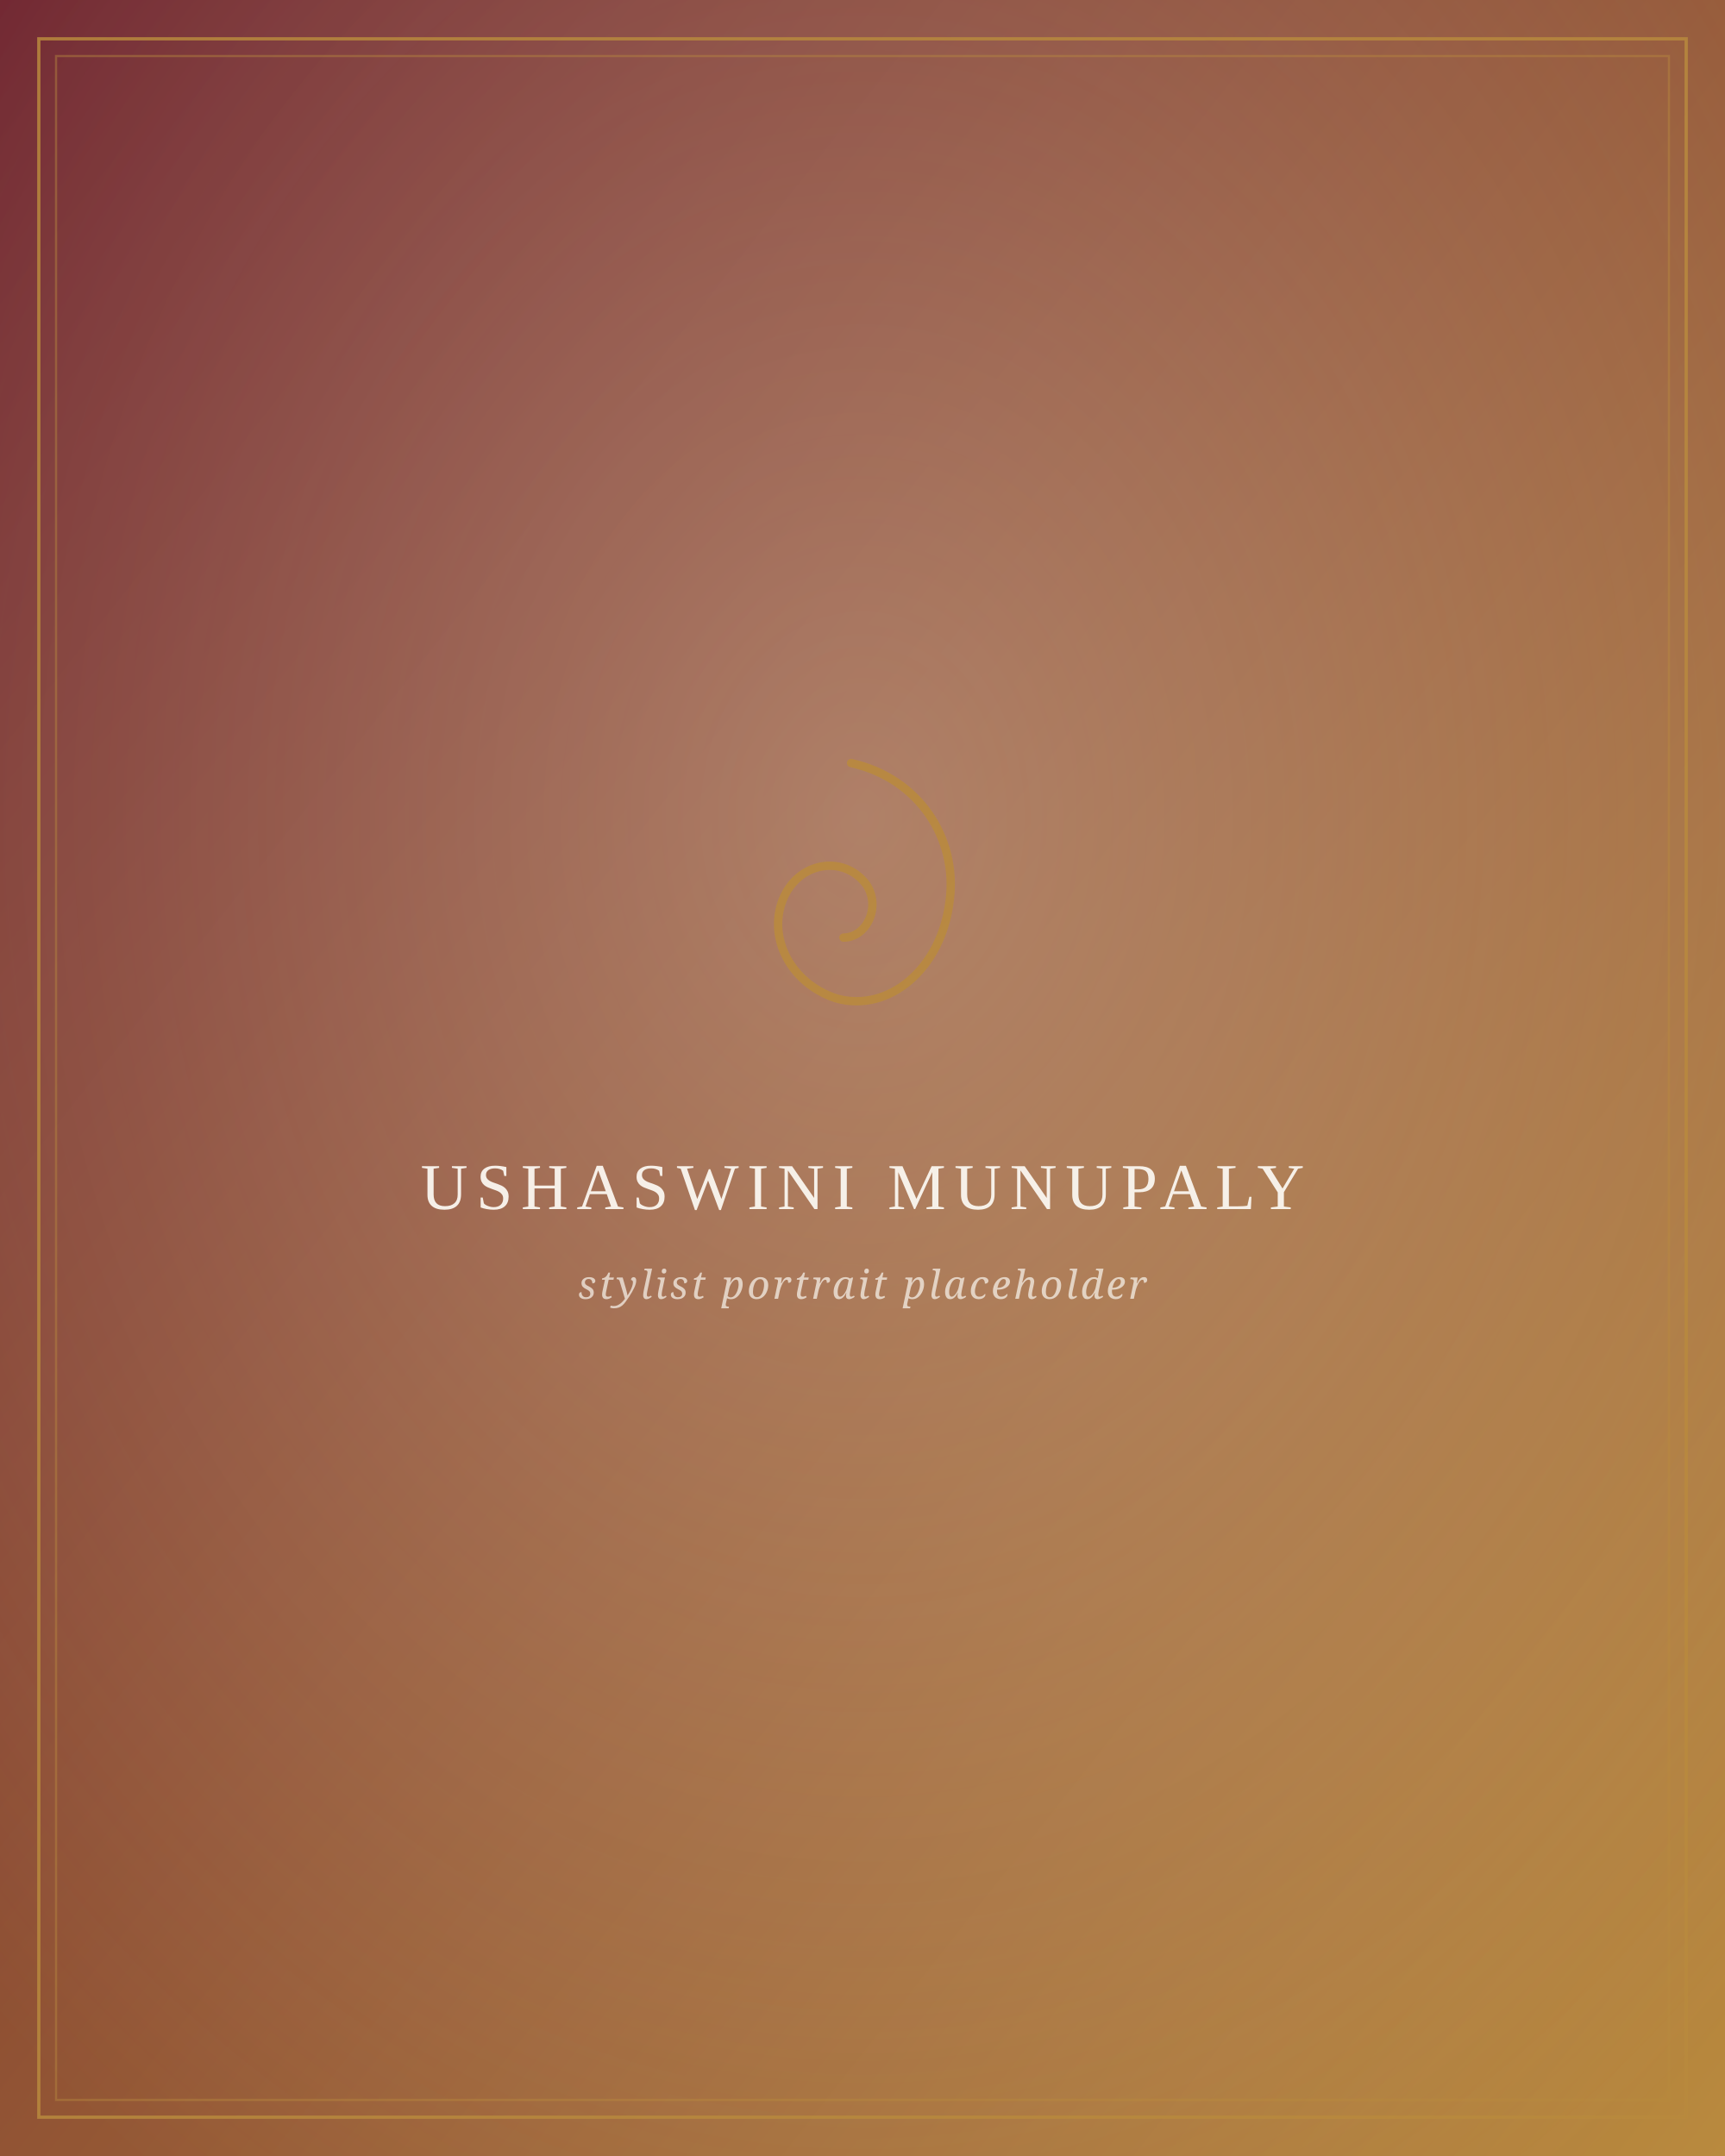
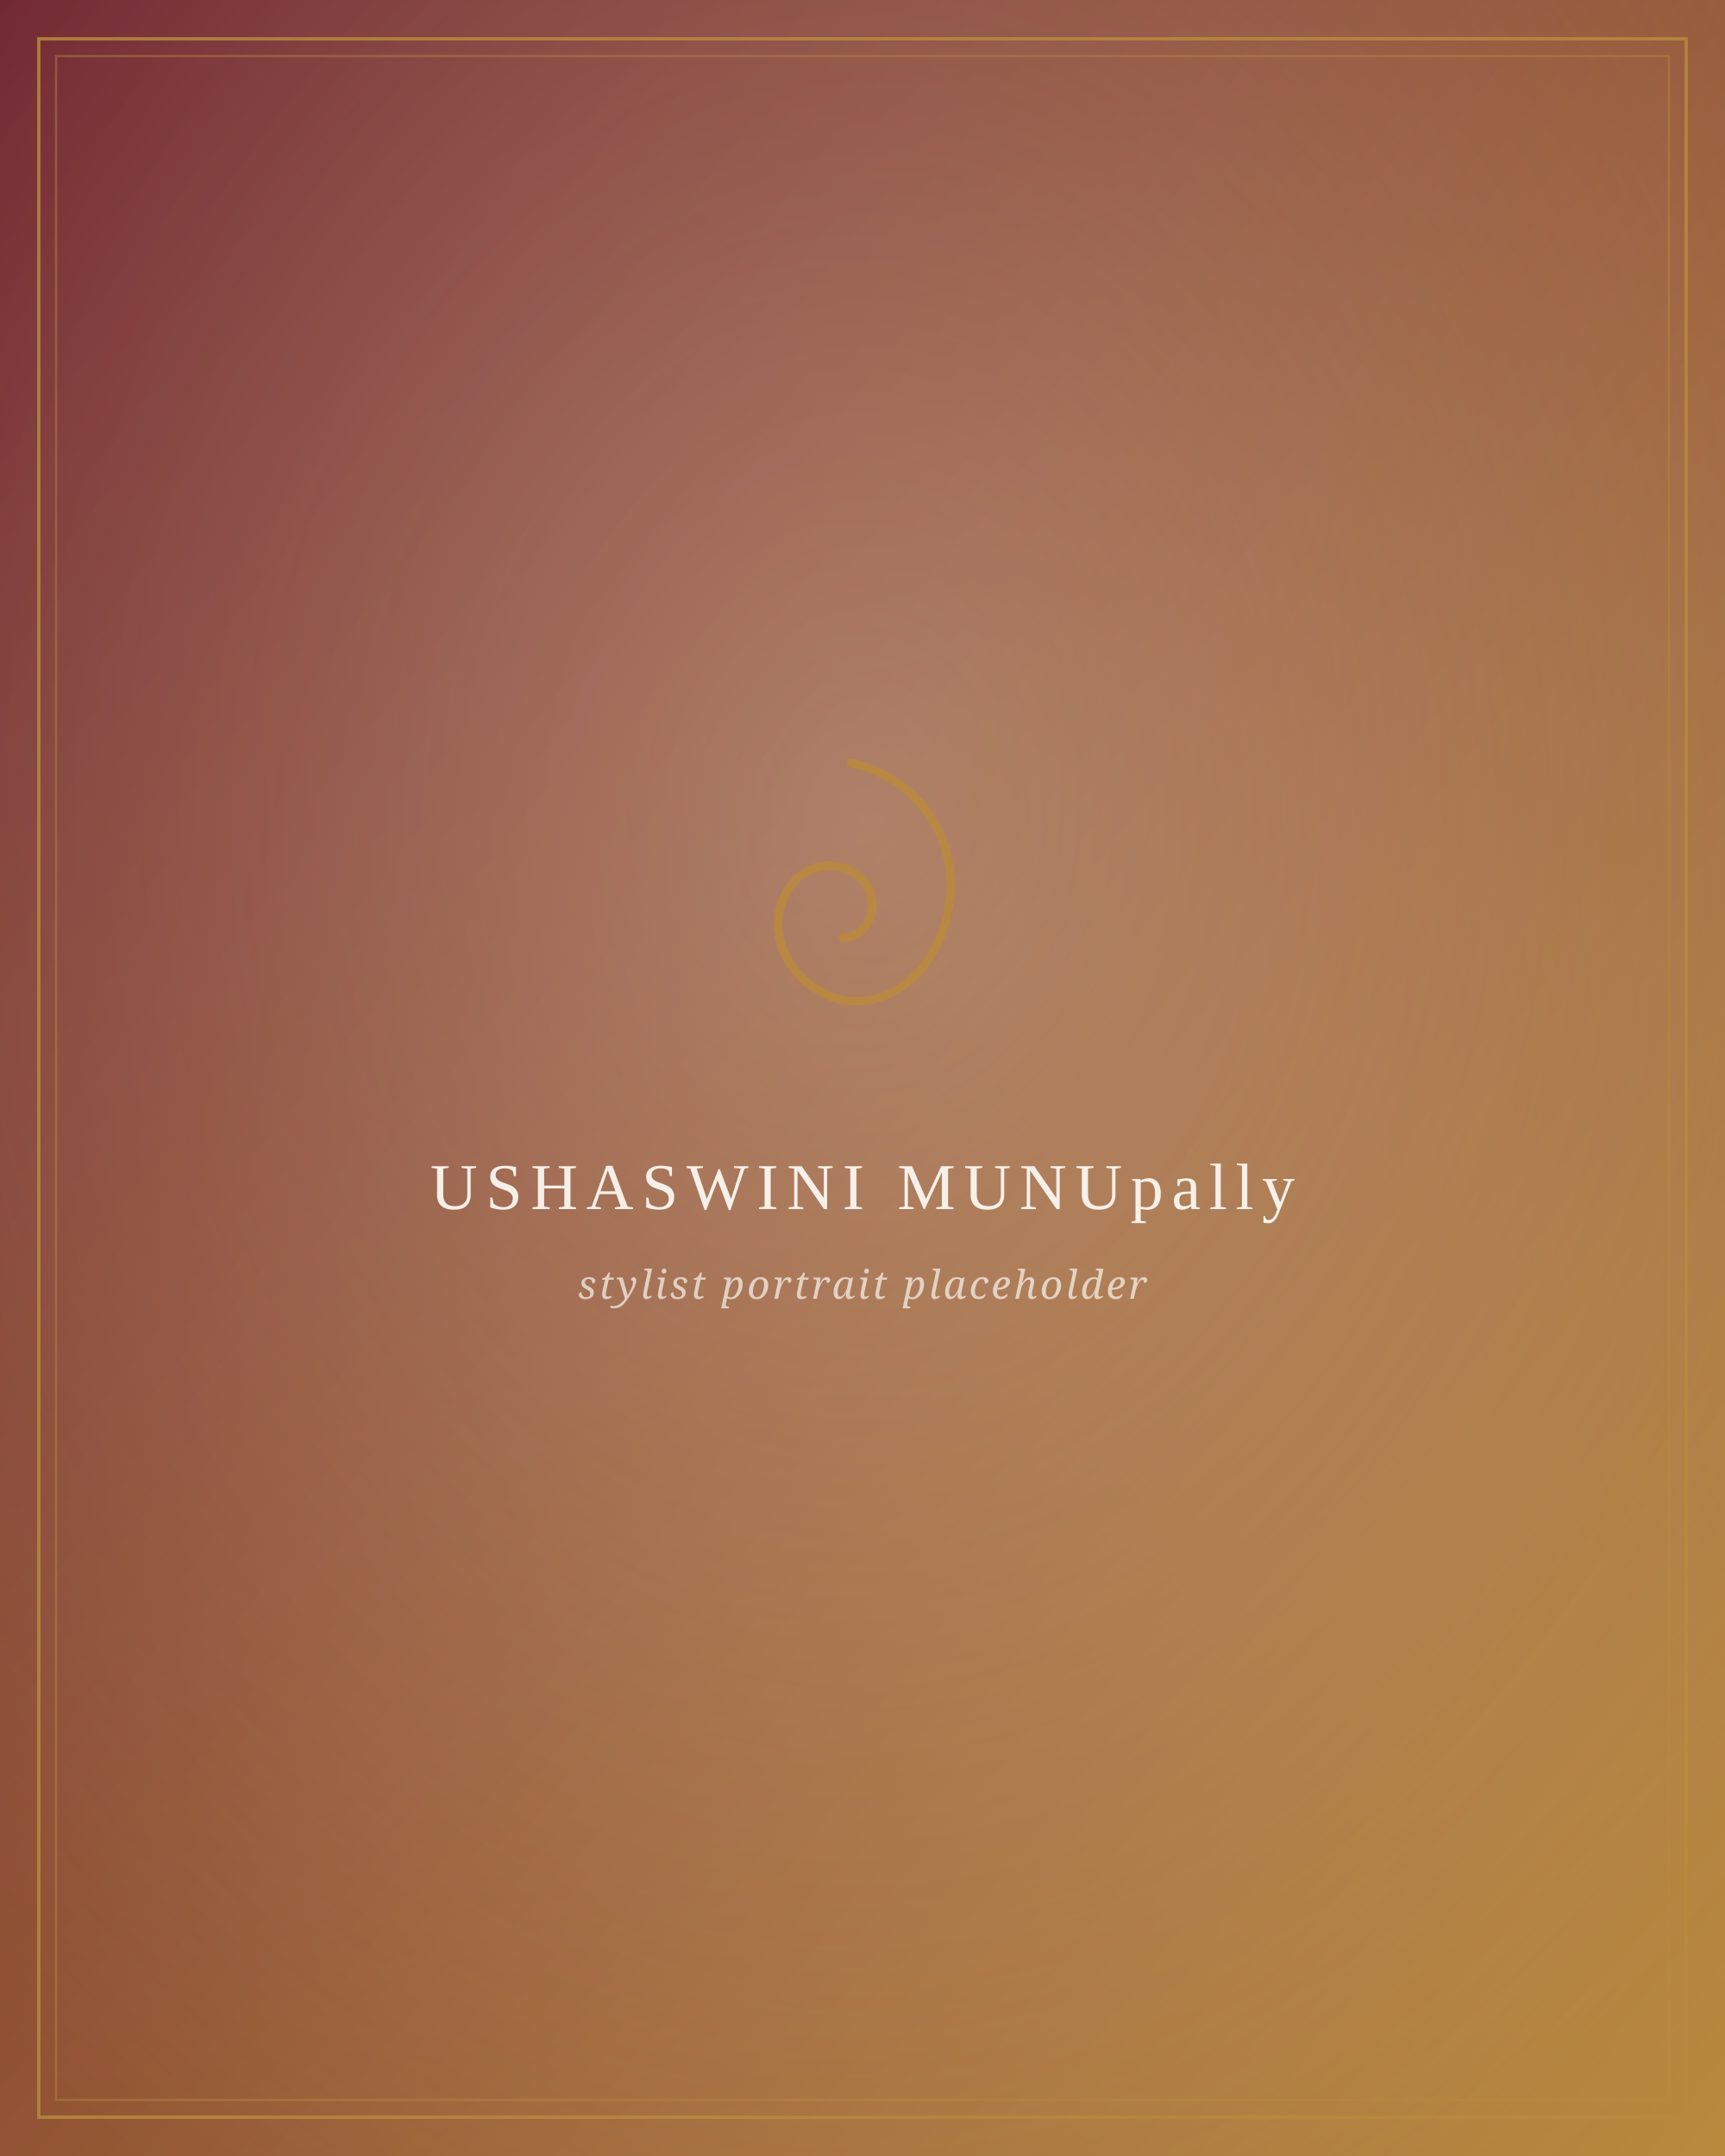
- <svg xmlns="http://www.w3.org/2000/svg" width="800" height="1000" viewBox="0 0 800 1000" role="img" aria-label="Ushaswini Munupaly — placeholder">
+ <svg xmlns="http://www.w3.org/2000/svg" width="800" height="1000" viewBox="0 0 800 1000" role="img" aria-label="Ushaswini Munupally — placeholder">
  <defs>
    <linearGradient id="g" x1="0" y1="0" x2="1" y2="1">
      <stop offset="0" stop-color="#6B1F2A" />
      <stop offset="1" stop-color="#B98A3E" />
    </linearGradient>
    <radialGradient id="glow" cx="0.5" cy="0.38" r="0.75">
      <stop offset="0" stop-color="#FFF6E3" stop-opacity="0.30" />
      <stop offset="1" stop-color="#FFF6E3" stop-opacity="0" />
    </radialGradient>
  </defs>
  <rect width="800" height="1000" fill="url(#g)" />
  <rect width="800" height="1000" fill="url(#glow)" />
  <rect x="18" y="18" width="764" height="964" fill="none" stroke="#B98A3E" stroke-opacity="0.85" stroke-width="1.5" />
  <rect x="26" y="26" width="748" height="948" fill="none" stroke="#B98A3E" stroke-opacity="0.45" stroke-width="1" />
  <g transform="translate(400.0 412.0) scale(1.76) translate(-53 -49)" opacity="0.9">
    <path d="M50 16 C68 20 78 36 76 52 C74 70 60 82 46 78 C34 74 28 62 32 52 C36 42 48 40 54 48 C58 54 54 62 48 62" fill="none" stroke="#B98A3E" stroke-width="2.2" stroke-linecap="round" />
  </g>
-   <text x="400.0" y="560.8" text-anchor="middle" font-family="Georgia, 'Times New Roman', serif" font-size="30.4" letter-spacing="3.84" fill="#FAF6EF" opacity="0.95">USHASWINI MUNUPALY</text>
+   <text x="400.0" y="560.8" text-anchor="middle" font-family="Georgia, 'Times New Roman', serif" font-size="30.4" letter-spacing="3.84" fill="#FAF6EF" opacity="0.95">USHASWINI MUNUpally</text>
  <text x="400.0" y="602.4" text-anchor="middle" font-family="Georgia, serif" font-style="italic" font-size="18.4" letter-spacing="1.28" fill="#FAF6EF" opacity="0.7">stylist portrait placeholder</text>
</svg>
